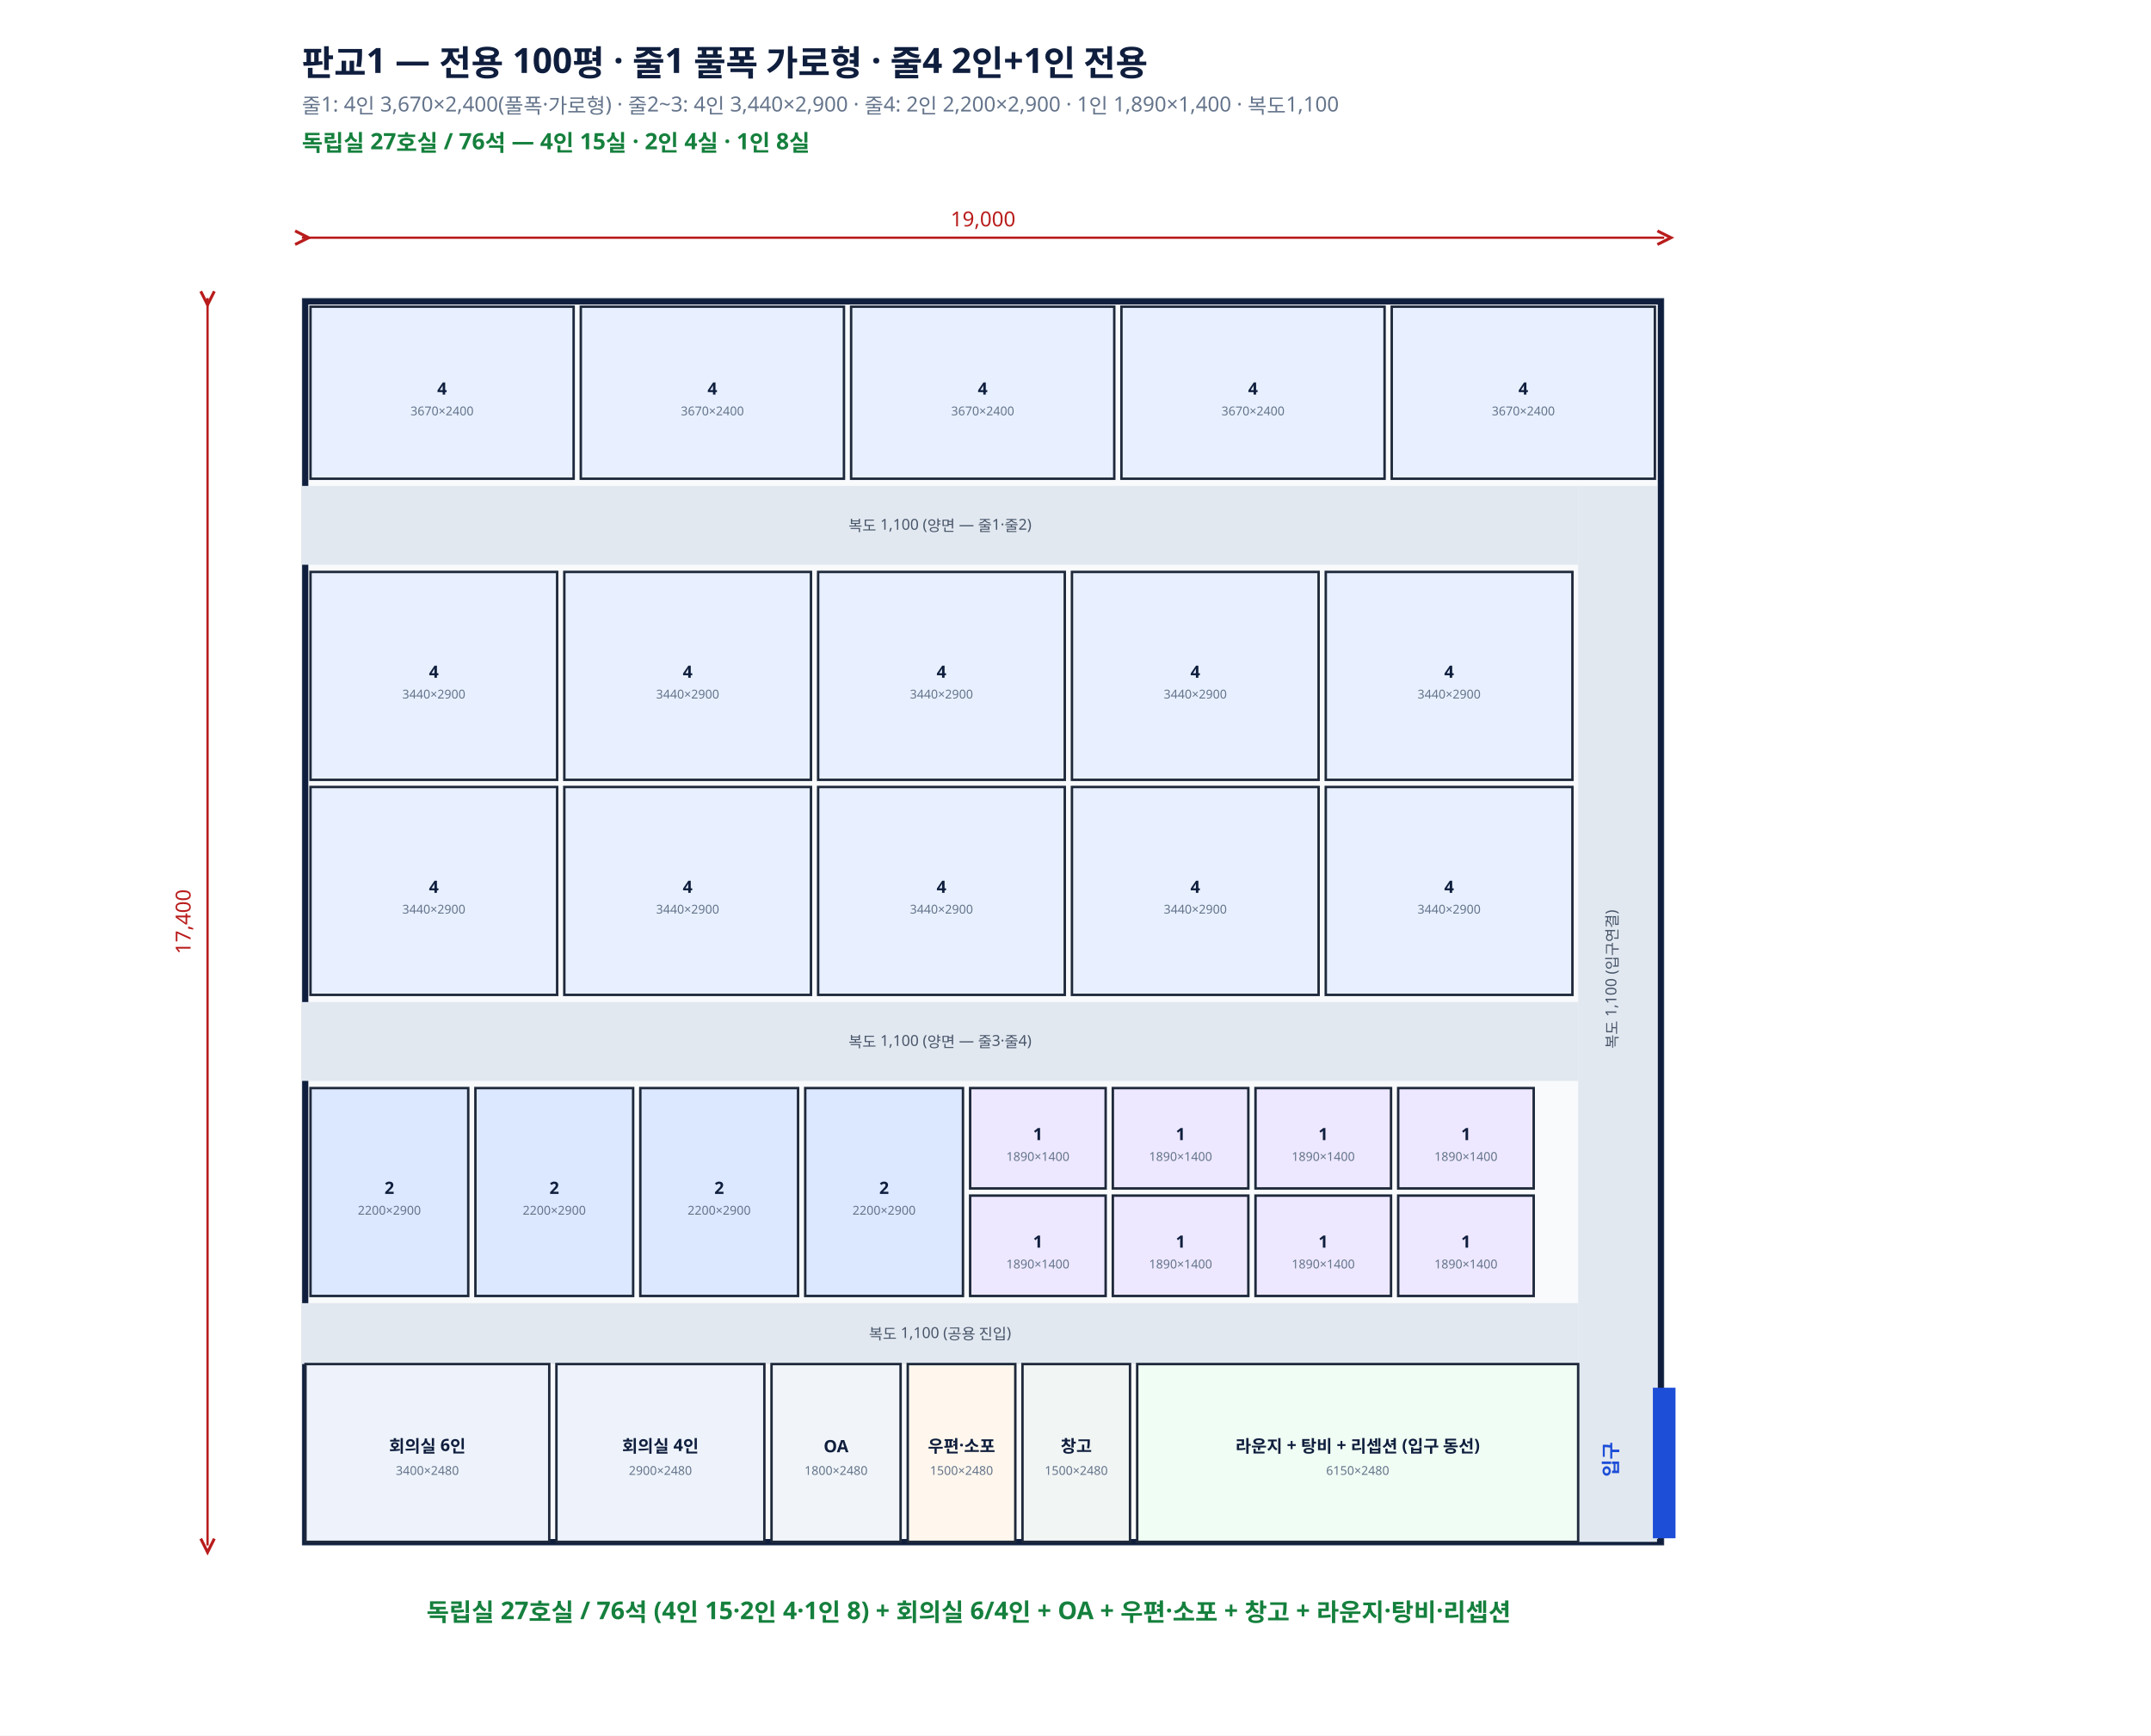
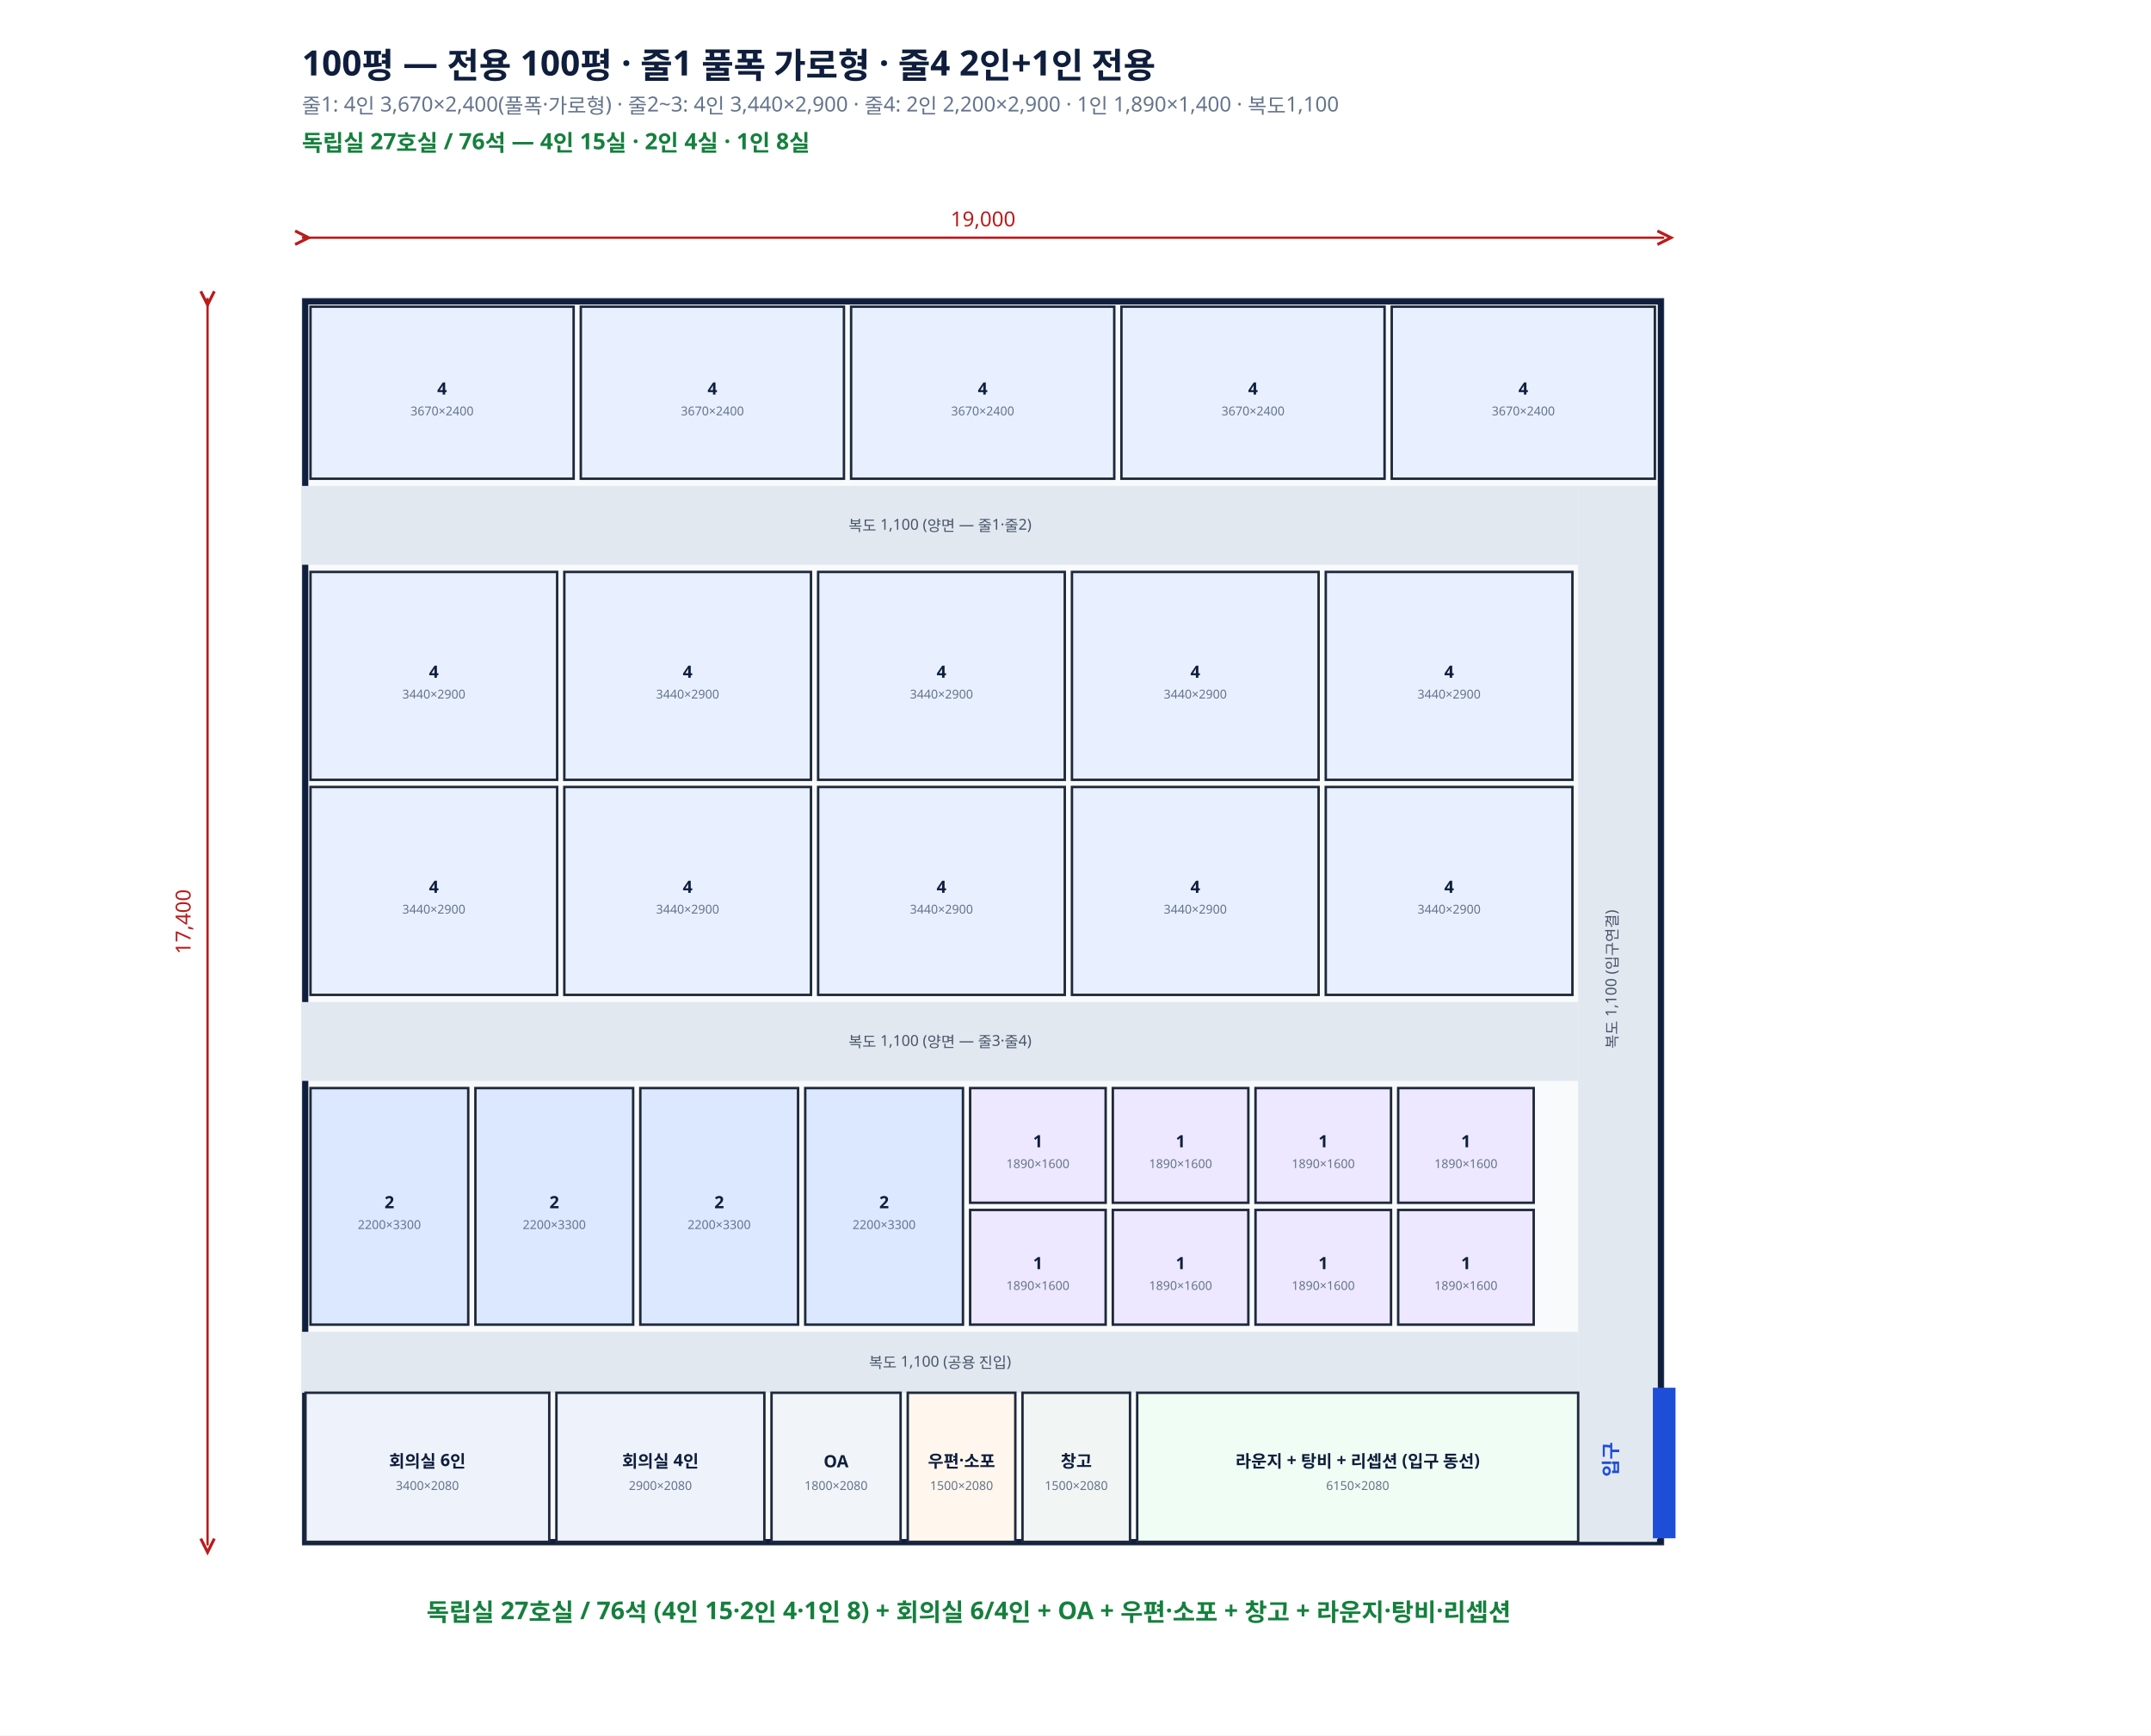
<svg xmlns="http://www.w3.org/2000/svg" width="1140" height="920" font-family="Malgun Gothic,Pretendard,sans-serif">
  <rect width="1140" height="920" fill="#fff" />
-   <text x="160" y="40" font-size="18.5" font-weight="800" fill="#0f1e3d">판교1 — 전용 100평 · 줄1 풀폭 가로형 · 줄4 2인+1인 전용</text>
+   <text x="160" y="40" font-size="18.5" font-weight="800" fill="#0f1e3d">100평 — 전용 100평 · 줄1 풀폭 가로형 · 줄4 2인+1인 전용</text>
  <text x="160" y="60" font-size="11" fill="#64748b">줄1: 4인 3,670×2,400(풀폭·가로형) · 줄2~3: 4인 3,440×2,900 · 줄4: 2인 2,200×2,900 · 1인 1,890×1,400 · 복도1,100</text>
  <rect x="160" y="158" width="722" height="661.2" fill="#3a4a63" />
  <rect x="161.9" y="159.9" width="718.2" height="657.4" fill="#f8fafc" stroke="#0f1e3d" stroke-width="3" />
  <rect x="836.4" y="257.56" width="41.8" height="559.74" fill="#e2e8f0" />
  <text x="857.3" y="519" font-size="8" fill="#475569" text-anchor="middle" transform="rotate(-90 857.3 519)">복도 1,100 (입구연결)</text>
  <rect x="876" y="735.6" width="12" height="79.8" fill="#1d4ed8" />
  <text x="857.3" y="773.6" font-size="10" font-weight="800" fill="#1d4ed8" text-anchor="middle" transform="rotate(-90 857.3 773.6)">입구</text>
  <rect x="164.56" y="162.56" width="139.46" height="91.2" fill="#e8f0ff" stroke="#1e293b" stroke-width="1.3" />
  <text x="234.29" y="209.16" font-size="9" font-weight="700" fill="#0f1e3d" text-anchor="middle">4</text>
  <text x="234.29" y="220.16" font-size="6.5" fill="#64748b" text-anchor="middle">3670×2400</text>
  <rect x="307.82" y="162.56" width="139.46" height="91.2" fill="#e8f0ff" stroke="#1e293b" stroke-width="1.3" />
  <text x="377.55" y="209.16" font-size="9" font-weight="700" fill="#0f1e3d" text-anchor="middle">4</text>
  <text x="377.55" y="220.16" font-size="6.5" fill="#64748b" text-anchor="middle">3670×2400</text>
  <rect x="451.08" y="162.56" width="139.46" height="91.2" fill="#e8f0ff" stroke="#1e293b" stroke-width="1.3" />
  <text x="520.81" y="209.16" font-size="9" font-weight="700" fill="#0f1e3d" text-anchor="middle">4</text>
  <text x="520.81" y="220.16" font-size="6.5" fill="#64748b" text-anchor="middle">3670×2400</text>
  <rect x="594.34" y="162.56" width="139.46" height="91.2" fill="#e8f0ff" stroke="#1e293b" stroke-width="1.3" />
  <text x="664.07" y="209.16" font-size="9" font-weight="700" fill="#0f1e3d" text-anchor="middle">4</text>
  <text x="664.07" y="220.16" font-size="6.5" fill="#64748b" text-anchor="middle">3670×2400</text>
  <rect x="737.6" y="162.56" width="139.46" height="91.2" fill="#e8f0ff" stroke="#1e293b" stroke-width="1.3" />
  <text x="807.33" y="209.16" font-size="9" font-weight="700" fill="#0f1e3d" text-anchor="middle">4</text>
  <text x="807.33" y="220.16" font-size="6.5" fill="#64748b" text-anchor="middle">3670×2400</text>
  <rect x="160" y="257.56" width="676.4" height="41.8" fill="#e2e8f0" />
  <text x="498.2" y="281.46" font-size="8" fill="#475569" text-anchor="middle">복도 1,100  (양면 — 줄1·줄2)</text>
  <rect x="164.56" y="303.16" width="130.72" height="110.2" fill="#e8f0ff" stroke="#1e293b" stroke-width="1.3" />
  <text x="229.92" y="359.26" font-size="9" font-weight="700" fill="#0f1e3d" text-anchor="middle">4</text>
  <text x="229.92" y="370.26" font-size="6.5" fill="#64748b" text-anchor="middle">3440×2900</text>
  <rect x="299.08" y="303.16" width="130.72" height="110.2" fill="#e8f0ff" stroke="#1e293b" stroke-width="1.3" />
  <text x="364.44" y="359.26" font-size="9" font-weight="700" fill="#0f1e3d" text-anchor="middle">4</text>
  <text x="364.44" y="370.26" font-size="6.5" fill="#64748b" text-anchor="middle">3440×2900</text>
  <rect x="433.6" y="303.16" width="130.72" height="110.2" fill="#e8f0ff" stroke="#1e293b" stroke-width="1.3" />
  <text x="498.96" y="359.26" font-size="9" font-weight="700" fill="#0f1e3d" text-anchor="middle">4</text>
  <text x="498.96" y="370.26" font-size="6.5" fill="#64748b" text-anchor="middle">3440×2900</text>
  <rect x="568.12" y="303.16" width="130.72" height="110.2" fill="#e8f0ff" stroke="#1e293b" stroke-width="1.3" />
  <text x="633.48" y="359.26" font-size="9" font-weight="700" fill="#0f1e3d" text-anchor="middle">4</text>
  <text x="633.48" y="370.26" font-size="6.5" fill="#64748b" text-anchor="middle">3440×2900</text>
  <rect x="702.64" y="303.16" width="130.72" height="110.2" fill="#e8f0ff" stroke="#1e293b" stroke-width="1.3" />
  <text x="768" y="359.26" font-size="9" font-weight="700" fill="#0f1e3d" text-anchor="middle">4</text>
  <text x="768" y="370.26" font-size="6.5" fill="#64748b" text-anchor="middle">3440×2900</text>
  <rect x="164.56" y="417.16" width="130.72" height="110.2" fill="#e8f0ff" stroke="#1e293b" stroke-width="1.3" />
  <text x="229.92" y="473.26" font-size="9" font-weight="700" fill="#0f1e3d" text-anchor="middle">4</text>
  <text x="229.92" y="484.26" font-size="6.5" fill="#64748b" text-anchor="middle">3440×2900</text>
  <rect x="299.08" y="417.16" width="130.72" height="110.2" fill="#e8f0ff" stroke="#1e293b" stroke-width="1.3" />
  <text x="364.44" y="473.26" font-size="9" font-weight="700" fill="#0f1e3d" text-anchor="middle">4</text>
  <text x="364.44" y="484.26" font-size="6.5" fill="#64748b" text-anchor="middle">3440×2900</text>
  <rect x="433.6" y="417.16" width="130.72" height="110.2" fill="#e8f0ff" stroke="#1e293b" stroke-width="1.3" />
  <text x="498.96" y="473.26" font-size="9" font-weight="700" fill="#0f1e3d" text-anchor="middle">4</text>
  <text x="498.96" y="484.26" font-size="6.5" fill="#64748b" text-anchor="middle">3440×2900</text>
  <rect x="568.12" y="417.16" width="130.72" height="110.2" fill="#e8f0ff" stroke="#1e293b" stroke-width="1.3" />
  <text x="633.48" y="473.26" font-size="9" font-weight="700" fill="#0f1e3d" text-anchor="middle">4</text>
  <text x="633.48" y="484.26" font-size="6.5" fill="#64748b" text-anchor="middle">3440×2900</text>
  <rect x="702.64" y="417.16" width="130.72" height="110.2" fill="#e8f0ff" stroke="#1e293b" stroke-width="1.3" />
  <text x="768" y="473.26" font-size="9" font-weight="700" fill="#0f1e3d" text-anchor="middle">4</text>
  <text x="768" y="484.26" font-size="6.5" fill="#64748b" text-anchor="middle">3440×2900</text>
  <rect x="160" y="531.16" width="676.4" height="41.8" fill="#e2e8f0" />
  <text x="498.2" y="555.06" font-size="8" fill="#475569" text-anchor="middle">복도 1,100  (양면 — 줄3·줄4)</text>
-   <rect x="164.56" y="576.76" width="83.6" height="110.2" fill="#dce8ff" stroke="#1e293b" stroke-width="1.3" />
-   <text x="206.36" y="632.86" font-size="9" font-weight="700" fill="#0f1e3d" text-anchor="middle">2</text>
-   <text x="206.36" y="643.86" font-size="6.5" fill="#64748b" text-anchor="middle">2200×2900</text>
-   <rect x="251.96" y="576.76" width="83.6" height="110.2" fill="#dce8ff" stroke="#1e293b" stroke-width="1.3" />
-   <text x="293.76" y="632.86" font-size="9" font-weight="700" fill="#0f1e3d" text-anchor="middle">2</text>
-   <text x="293.76" y="643.86" font-size="6.5" fill="#64748b" text-anchor="middle">2200×2900</text>
-   <rect x="339.36" y="576.76" width="83.6" height="110.2" fill="#dce8ff" stroke="#1e293b" stroke-width="1.3" />
-   <text x="381.16" y="632.86" font-size="9" font-weight="700" fill="#0f1e3d" text-anchor="middle">2</text>
-   <text x="381.16" y="643.86" font-size="6.5" fill="#64748b" text-anchor="middle">2200×2900</text>
-   <rect x="426.76" y="576.76" width="83.6" height="110.2" fill="#dce8ff" stroke="#1e293b" stroke-width="1.3" />
-   <text x="468.56" y="632.86" font-size="9" font-weight="700" fill="#0f1e3d" text-anchor="middle">2</text>
-   <text x="468.56" y="643.86" font-size="6.5" fill="#64748b" text-anchor="middle">2200×2900</text>
-   <rect x="514.16" y="576.76" width="71.82" height="53.2" fill="#ede8ff" stroke="#1e293b" stroke-width="1.3" />
-   <text x="550.07" y="604.36" font-size="9" font-weight="700" fill="#0f1e3d" text-anchor="middle">1</text>
-   <text x="550.07" y="615.36" font-size="6.5" fill="#64748b" text-anchor="middle">1890×1400</text>
-   <rect x="514.16" y="633.76" width="71.82" height="53.2" fill="#ede8ff" stroke="#1e293b" stroke-width="1.3" />
-   <text x="550.07" y="661.36" font-size="9" font-weight="700" fill="#0f1e3d" text-anchor="middle">1</text>
-   <text x="550.07" y="672.36" font-size="6.5" fill="#64748b" text-anchor="middle">1890×1400</text>
-   <rect x="589.78" y="576.76" width="71.82" height="53.2" fill="#ede8ff" stroke="#1e293b" stroke-width="1.3" />
-   <text x="625.69" y="604.36" font-size="9" font-weight="700" fill="#0f1e3d" text-anchor="middle">1</text>
-   <text x="625.69" y="615.36" font-size="6.5" fill="#64748b" text-anchor="middle">1890×1400</text>
-   <rect x="589.78" y="633.76" width="71.82" height="53.2" fill="#ede8ff" stroke="#1e293b" stroke-width="1.3" />
-   <text x="625.69" y="661.36" font-size="9" font-weight="700" fill="#0f1e3d" text-anchor="middle">1</text>
-   <text x="625.69" y="672.36" font-size="6.5" fill="#64748b" text-anchor="middle">1890×1400</text>
-   <rect x="665.4" y="576.76" width="71.82" height="53.2" fill="#ede8ff" stroke="#1e293b" stroke-width="1.3" />
-   <text x="701.31" y="604.36" font-size="9" font-weight="700" fill="#0f1e3d" text-anchor="middle">1</text>
-   <text x="701.31" y="615.36" font-size="6.5" fill="#64748b" text-anchor="middle">1890×1400</text>
-   <rect x="665.4" y="633.76" width="71.82" height="53.2" fill="#ede8ff" stroke="#1e293b" stroke-width="1.3" />
-   <text x="701.31" y="661.36" font-size="9" font-weight="700" fill="#0f1e3d" text-anchor="middle">1</text>
-   <text x="701.31" y="672.36" font-size="6.5" fill="#64748b" text-anchor="middle">1890×1400</text>
-   <rect x="741.02" y="576.76" width="71.82" height="53.2" fill="#ede8ff" stroke="#1e293b" stroke-width="1.3" />
-   <text x="776.93" y="604.36" font-size="9" font-weight="700" fill="#0f1e3d" text-anchor="middle">1</text>
-   <text x="776.93" y="615.36" font-size="6.5" fill="#64748b" text-anchor="middle">1890×1400</text>
-   <rect x="741.02" y="633.76" width="71.82" height="53.2" fill="#ede8ff" stroke="#1e293b" stroke-width="1.3" />
-   <text x="776.93" y="661.36" font-size="9" font-weight="700" fill="#0f1e3d" text-anchor="middle">1</text>
-   <text x="776.93" y="672.36" font-size="6.5" fill="#64748b" text-anchor="middle">1890×1400</text>
-   <rect x="160" y="690.76" width="676.4" height="32.3" fill="#e2e8f0" />
-   <text x="498.2" y="709.91" font-size="8" fill="#475569" text-anchor="middle">복도 1,100 (공용 진입)</text>
-   <rect x="161.9" y="723.06" width="129.2" height="94.24" fill="#eef3fb" stroke="#1e293b" stroke-width="1.3" />
-   <text x="226.5" y="769.8" font-size="9" font-weight="700" fill="#0f1e3d" text-anchor="middle">회의실 6인</text>
-   <text x="226.5" y="781.8" font-size="6.5" fill="#64748b" text-anchor="middle">3400×2480</text>
-   <rect x="294.9" y="723.06" width="110.2" height="94.24" fill="#eef3fb" stroke="#1e293b" stroke-width="1.3" />
-   <text x="350" y="769.8" font-size="9" font-weight="700" fill="#0f1e3d" text-anchor="middle">회의실 4인</text>
-   <text x="350" y="781.8" font-size="6.5" fill="#64748b" text-anchor="middle">2900×2480</text>
-   <rect x="408.9" y="723.06" width="68.4" height="94.24" fill="#f1f5f9" stroke="#1e293b" stroke-width="1.3" />
-   <text x="443.1" y="769.8" font-size="9" font-weight="700" fill="#0f1e3d" text-anchor="middle">OA</text>
-   <text x="443.1" y="781.8" font-size="6.5" fill="#64748b" text-anchor="middle">1800×2480</text>
-   <rect x="481.1" y="723.06" width="57" height="94.24" fill="#fff7ed" stroke="#1e293b" stroke-width="1.3" />
-   <text x="509.6" y="769.8" font-size="9" font-weight="700" fill="#0f1e3d" text-anchor="middle">우편·소포</text>
-   <text x="509.6" y="781.8" font-size="6.5" fill="#64748b" text-anchor="middle">1500×2480</text>
-   <rect x="541.9" y="723.06" width="57" height="94.24" fill="#f1f5f4" stroke="#1e293b" stroke-width="1.3" />
-   <text x="570.4" y="769.8" font-size="9" font-weight="700" fill="#0f1e3d" text-anchor="middle">창고</text>
-   <text x="570.4" y="781.8" font-size="6.5" fill="#64748b" text-anchor="middle">1500×2480</text>
-   <rect x="602.7" y="723.06" width="233.7" height="94.24" fill="#f0fdf4" stroke="#1e293b" stroke-width="1.3" />
-   <text x="719.55" y="769.8" font-size="9" font-weight="700" fill="#0f1e3d" text-anchor="middle">라운지 + 탕비 + 리셉션 (입구 동선)</text>
-   <text x="719.55" y="781.8" font-size="6.5" fill="#64748b" text-anchor="middle">6150×2480</text>
+   <rect x="164.56" y="576.76" width="83.6" height="125.4" fill="#dce8ff" stroke="#1e293b" stroke-width="1.3" />
+   <text x="206.36" y="640.46" font-size="9" font-weight="700" fill="#0f1e3d" text-anchor="middle">2</text>
+   <text x="206.36" y="651.46" font-size="6.5" fill="#64748b" text-anchor="middle">2200×3300</text>
+   <rect x="251.96" y="576.76" width="83.6" height="125.4" fill="#dce8ff" stroke="#1e293b" stroke-width="1.3" />
+   <text x="293.76" y="640.46" font-size="9" font-weight="700" fill="#0f1e3d" text-anchor="middle">2</text>
+   <text x="293.76" y="651.46" font-size="6.5" fill="#64748b" text-anchor="middle">2200×3300</text>
+   <rect x="339.36" y="576.76" width="83.6" height="125.4" fill="#dce8ff" stroke="#1e293b" stroke-width="1.3" />
+   <text x="381.16" y="640.46" font-size="9" font-weight="700" fill="#0f1e3d" text-anchor="middle">2</text>
+   <text x="381.16" y="651.46" font-size="6.5" fill="#64748b" text-anchor="middle">2200×3300</text>
+   <rect x="426.76" y="576.76" width="83.6" height="125.4" fill="#dce8ff" stroke="#1e293b" stroke-width="1.3" />
+   <text x="468.56" y="640.46" font-size="9" font-weight="700" fill="#0f1e3d" text-anchor="middle">2</text>
+   <text x="468.56" y="651.46" font-size="6.5" fill="#64748b" text-anchor="middle">2200×3300</text>
+   <rect x="514.16" y="576.76" width="71.82" height="60.8" fill="#ede8ff" stroke="#1e293b" stroke-width="1.3" />
+   <text x="550.07" y="608.16" font-size="9" font-weight="700" fill="#0f1e3d" text-anchor="middle">1</text>
+   <text x="550.07" y="619.16" font-size="6.5" fill="#64748b" text-anchor="middle">1890×1600</text>
+   <rect x="514.16" y="641.36" width="71.82" height="60.8" fill="#ede8ff" stroke="#1e293b" stroke-width="1.3" />
+   <text x="550.07" y="672.76" font-size="9" font-weight="700" fill="#0f1e3d" text-anchor="middle">1</text>
+   <text x="550.07" y="683.76" font-size="6.5" fill="#64748b" text-anchor="middle">1890×1600</text>
+   <rect x="589.78" y="576.76" width="71.82" height="60.8" fill="#ede8ff" stroke="#1e293b" stroke-width="1.3" />
+   <text x="625.69" y="608.16" font-size="9" font-weight="700" fill="#0f1e3d" text-anchor="middle">1</text>
+   <text x="625.69" y="619.16" font-size="6.5" fill="#64748b" text-anchor="middle">1890×1600</text>
+   <rect x="589.78" y="641.36" width="71.82" height="60.8" fill="#ede8ff" stroke="#1e293b" stroke-width="1.3" />
+   <text x="625.69" y="672.76" font-size="9" font-weight="700" fill="#0f1e3d" text-anchor="middle">1</text>
+   <text x="625.69" y="683.76" font-size="6.5" fill="#64748b" text-anchor="middle">1890×1600</text>
+   <rect x="665.4" y="576.76" width="71.82" height="60.8" fill="#ede8ff" stroke="#1e293b" stroke-width="1.3" />
+   <text x="701.31" y="608.16" font-size="9" font-weight="700" fill="#0f1e3d" text-anchor="middle">1</text>
+   <text x="701.31" y="619.16" font-size="6.5" fill="#64748b" text-anchor="middle">1890×1600</text>
+   <rect x="665.4" y="641.36" width="71.82" height="60.8" fill="#ede8ff" stroke="#1e293b" stroke-width="1.3" />
+   <text x="701.31" y="672.76" font-size="9" font-weight="700" fill="#0f1e3d" text-anchor="middle">1</text>
+   <text x="701.31" y="683.76" font-size="6.5" fill="#64748b" text-anchor="middle">1890×1600</text>
+   <rect x="741.02" y="576.76" width="71.82" height="60.8" fill="#ede8ff" stroke="#1e293b" stroke-width="1.3" />
+   <text x="776.93" y="608.16" font-size="9" font-weight="700" fill="#0f1e3d" text-anchor="middle">1</text>
+   <text x="776.93" y="619.16" font-size="6.5" fill="#64748b" text-anchor="middle">1890×1600</text>
+   <rect x="741.02" y="641.36" width="71.82" height="60.8" fill="#ede8ff" stroke="#1e293b" stroke-width="1.3" />
+   <text x="776.93" y="672.76" font-size="9" font-weight="700" fill="#0f1e3d" text-anchor="middle">1</text>
+   <text x="776.93" y="683.76" font-size="6.5" fill="#64748b" text-anchor="middle">1890×1600</text>
+   <rect x="160" y="705.96" width="676.4" height="32.3" fill="#e2e8f0" />
+   <text x="498.2" y="725.11" font-size="8" fill="#475569" text-anchor="middle">복도 1,100 (공용 진입)</text>
+   <rect x="161.9" y="738.26" width="129.2" height="79.04" fill="#eef3fb" stroke="#1e293b" stroke-width="1.3" />
+   <text x="226.5" y="777.78" font-size="9" font-weight="700" fill="#0f1e3d" text-anchor="middle">회의실 6인</text>
+   <text x="226.5" y="789.78" font-size="6.5" fill="#64748b" text-anchor="middle">3400×2080</text>
+   <rect x="294.9" y="738.26" width="110.2" height="79.04" fill="#eef3fb" stroke="#1e293b" stroke-width="1.3" />
+   <text x="350" y="777.78" font-size="9" font-weight="700" fill="#0f1e3d" text-anchor="middle">회의실 4인</text>
+   <text x="350" y="789.78" font-size="6.5" fill="#64748b" text-anchor="middle">2900×2080</text>
+   <rect x="408.9" y="738.26" width="68.4" height="79.04" fill="#f1f5f9" stroke="#1e293b" stroke-width="1.3" />
+   <text x="443.1" y="777.78" font-size="9" font-weight="700" fill="#0f1e3d" text-anchor="middle">OA</text>
+   <text x="443.1" y="789.78" font-size="6.5" fill="#64748b" text-anchor="middle">1800×2080</text>
+   <rect x="481.1" y="738.26" width="57" height="79.04" fill="#fff7ed" stroke="#1e293b" stroke-width="1.3" />
+   <text x="509.6" y="777.78" font-size="9" font-weight="700" fill="#0f1e3d" text-anchor="middle">우편·소포</text>
+   <text x="509.6" y="789.78" font-size="6.5" fill="#64748b" text-anchor="middle">1500×2080</text>
+   <rect x="541.9" y="738.26" width="57" height="79.04" fill="#f1f5f4" stroke="#1e293b" stroke-width="1.3" />
+   <text x="570.4" y="777.78" font-size="9" font-weight="700" fill="#0f1e3d" text-anchor="middle">창고</text>
+   <text x="570.4" y="789.78" font-size="6.5" fill="#64748b" text-anchor="middle">1500×2080</text>
+   <rect x="602.7" y="738.26" width="233.7" height="79.04" fill="#f0fdf4" stroke="#1e293b" stroke-width="1.3" />
+   <text x="719.55" y="777.78" font-size="9" font-weight="700" fill="#0f1e3d" text-anchor="middle">라운지 + 탕비 + 리셉션 (입구 동선)</text>
+   <text x="719.55" y="789.78" font-size="6.5" fill="#64748b" text-anchor="middle">6150×2080</text>
  <text x="513.4" y="859.2" font-size="13" font-weight="800" fill="#15803d" text-anchor="middle">독립실 27호실 / 76석 (4인 15·2인 4·1인 8) + 회의실 6/4인 + OA + 우편·소포 + 창고 + 라운지·탕비·리셉션</text>
  <defs>
    <marker id="a" markerWidth="10" markerHeight="10" refX="5" refY="5" orient="auto">
      <path d="M2,2 L8,5 L2,8" fill="none" stroke="#b91c1c" stroke-width="1.3" />
    </marker>
  </defs>
  <line x1="160" y1="126" x2="882" y2="126" stroke="#b91c1c" stroke-width="1.2" marker-start="url(#a)" marker-end="url(#a)" />
  <text x="521" y="120" font-size="11" fill="#b91c1c" text-anchor="middle">19,000</text>
  <line x1="110" y1="158" x2="110" y2="819.2" stroke="#b91c1c" stroke-width="1.2" marker-start="url(#a)" marker-end="url(#a)" />
  <text x="101" y="488.6" font-size="11" fill="#b91c1c" text-anchor="middle" transform="rotate(-90 101 488.6)">17,400</text>
  <text x="160" y="80" font-size="12" font-weight="700" fill="#15803d">독립실 27호실 / 76석 — 4인 15실 · 2인 4실 · 1인 8실</text>
</svg>
